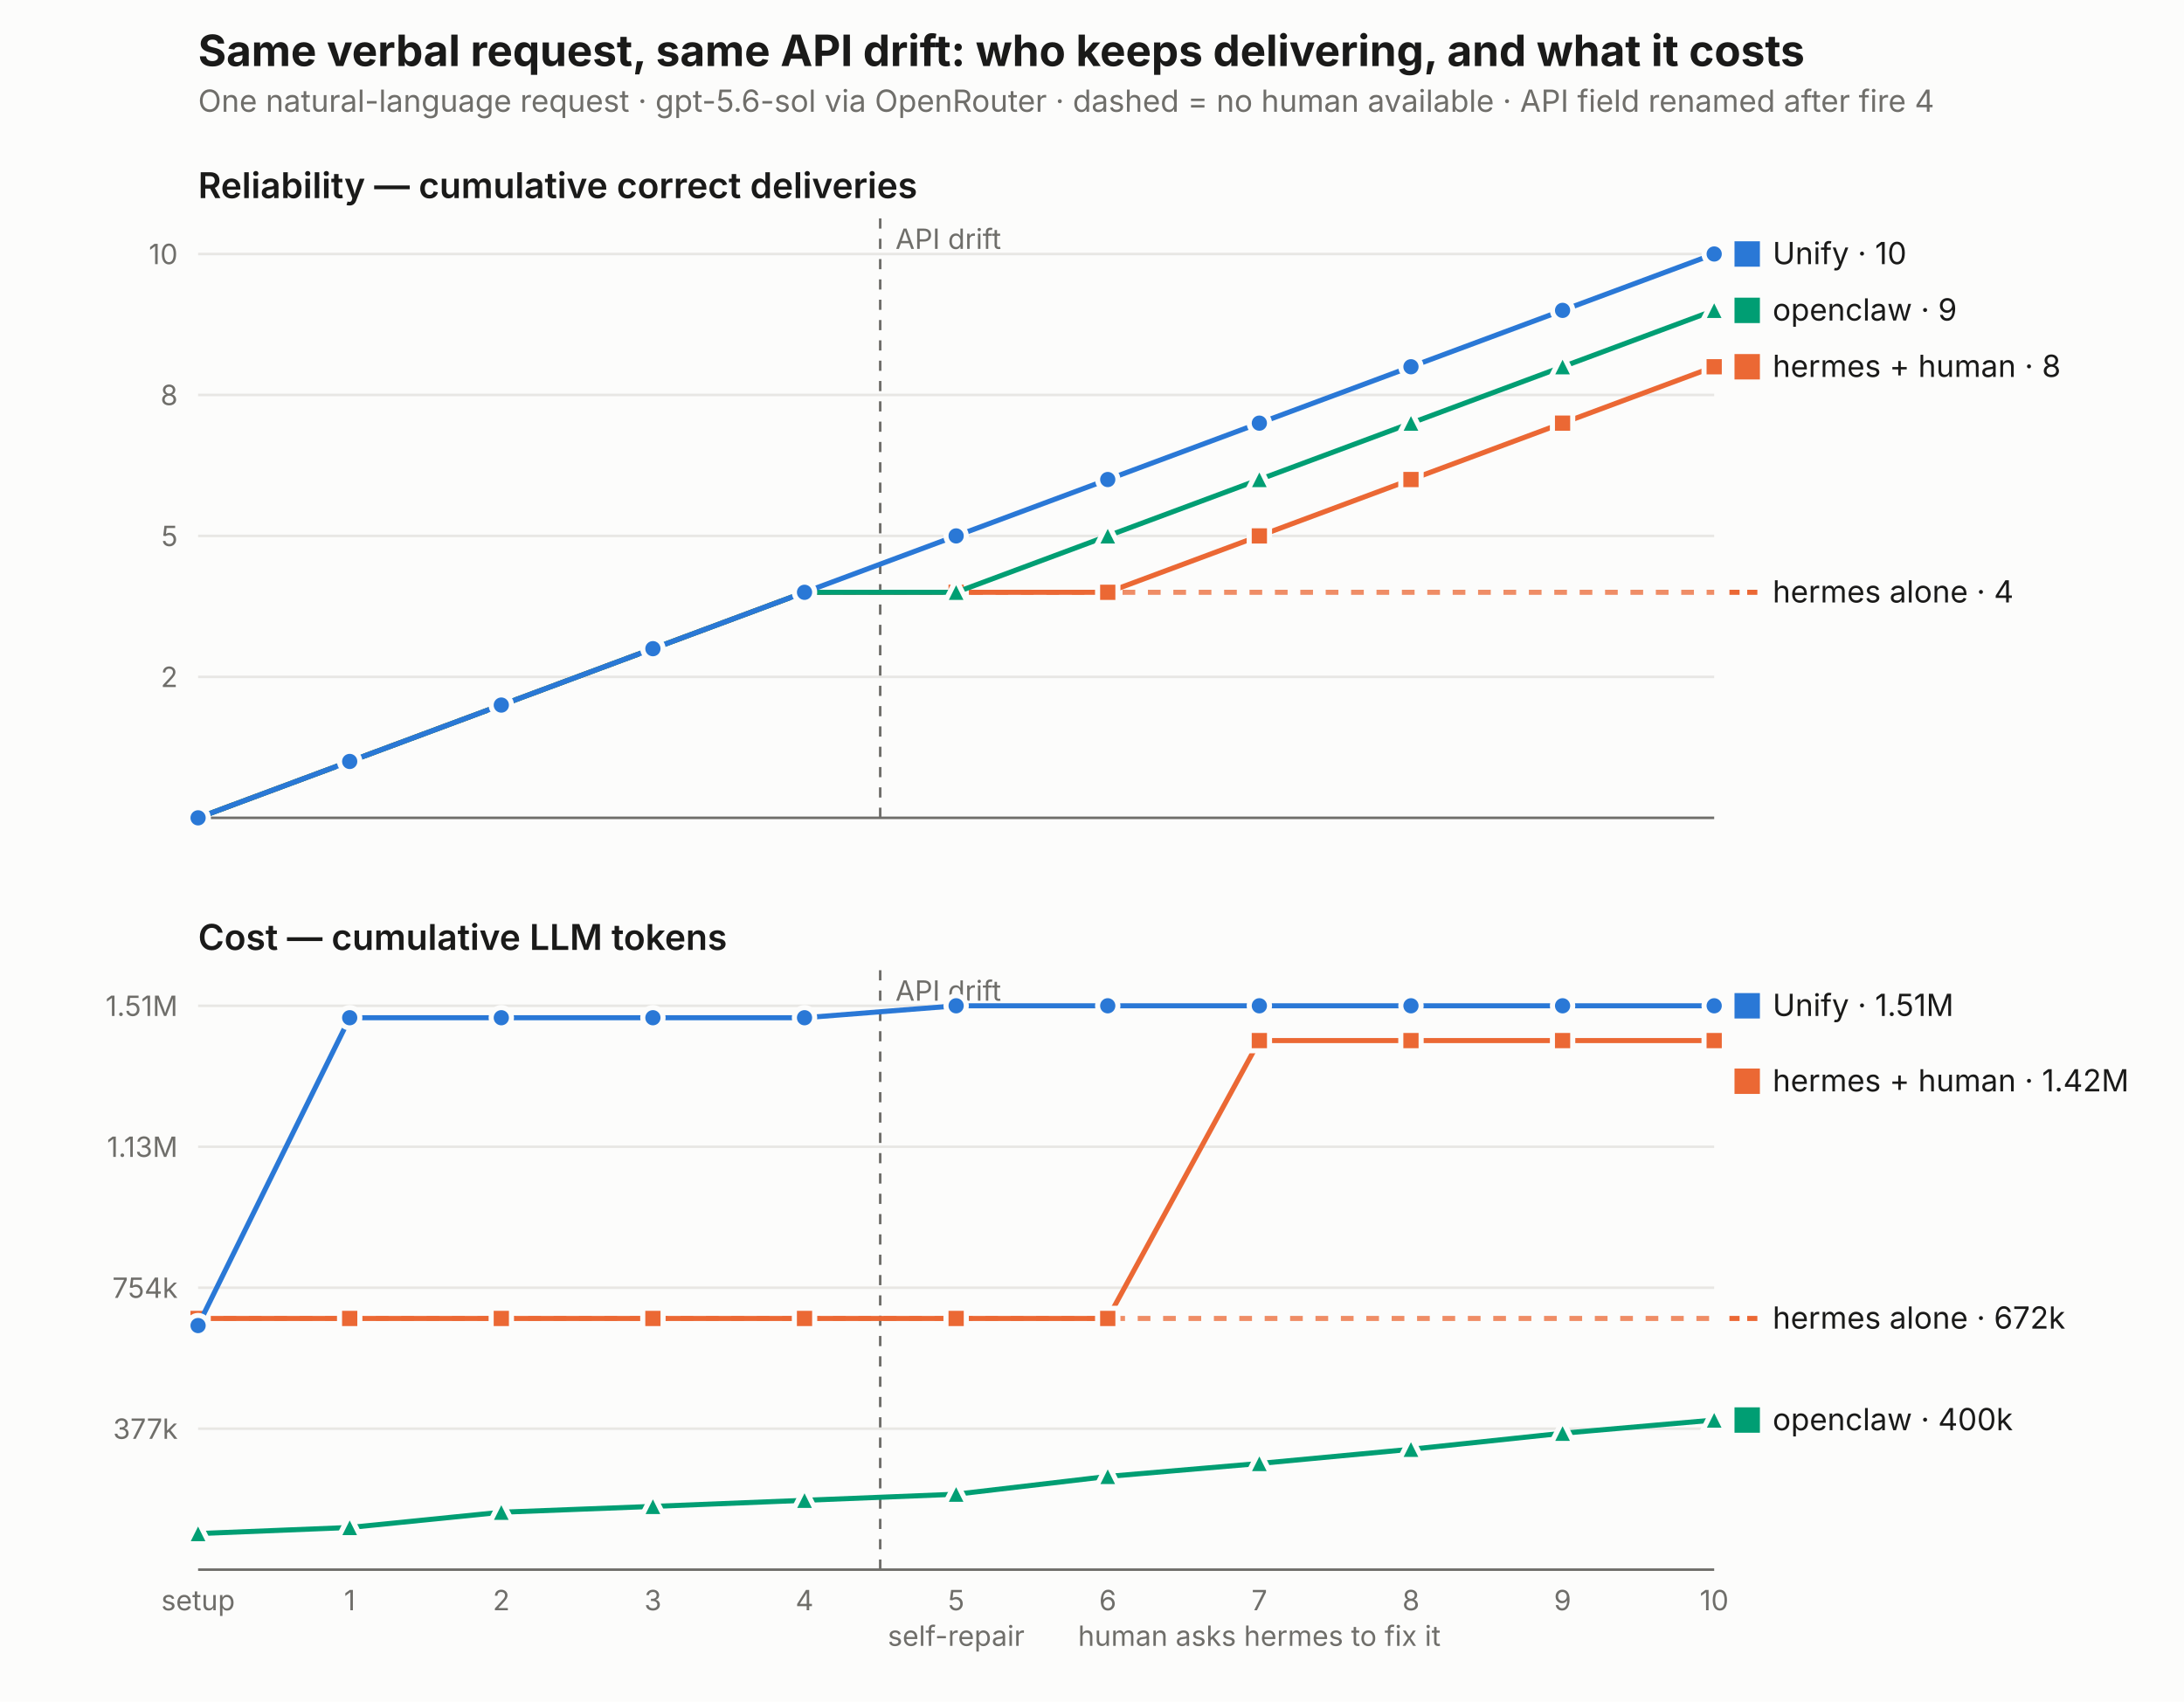
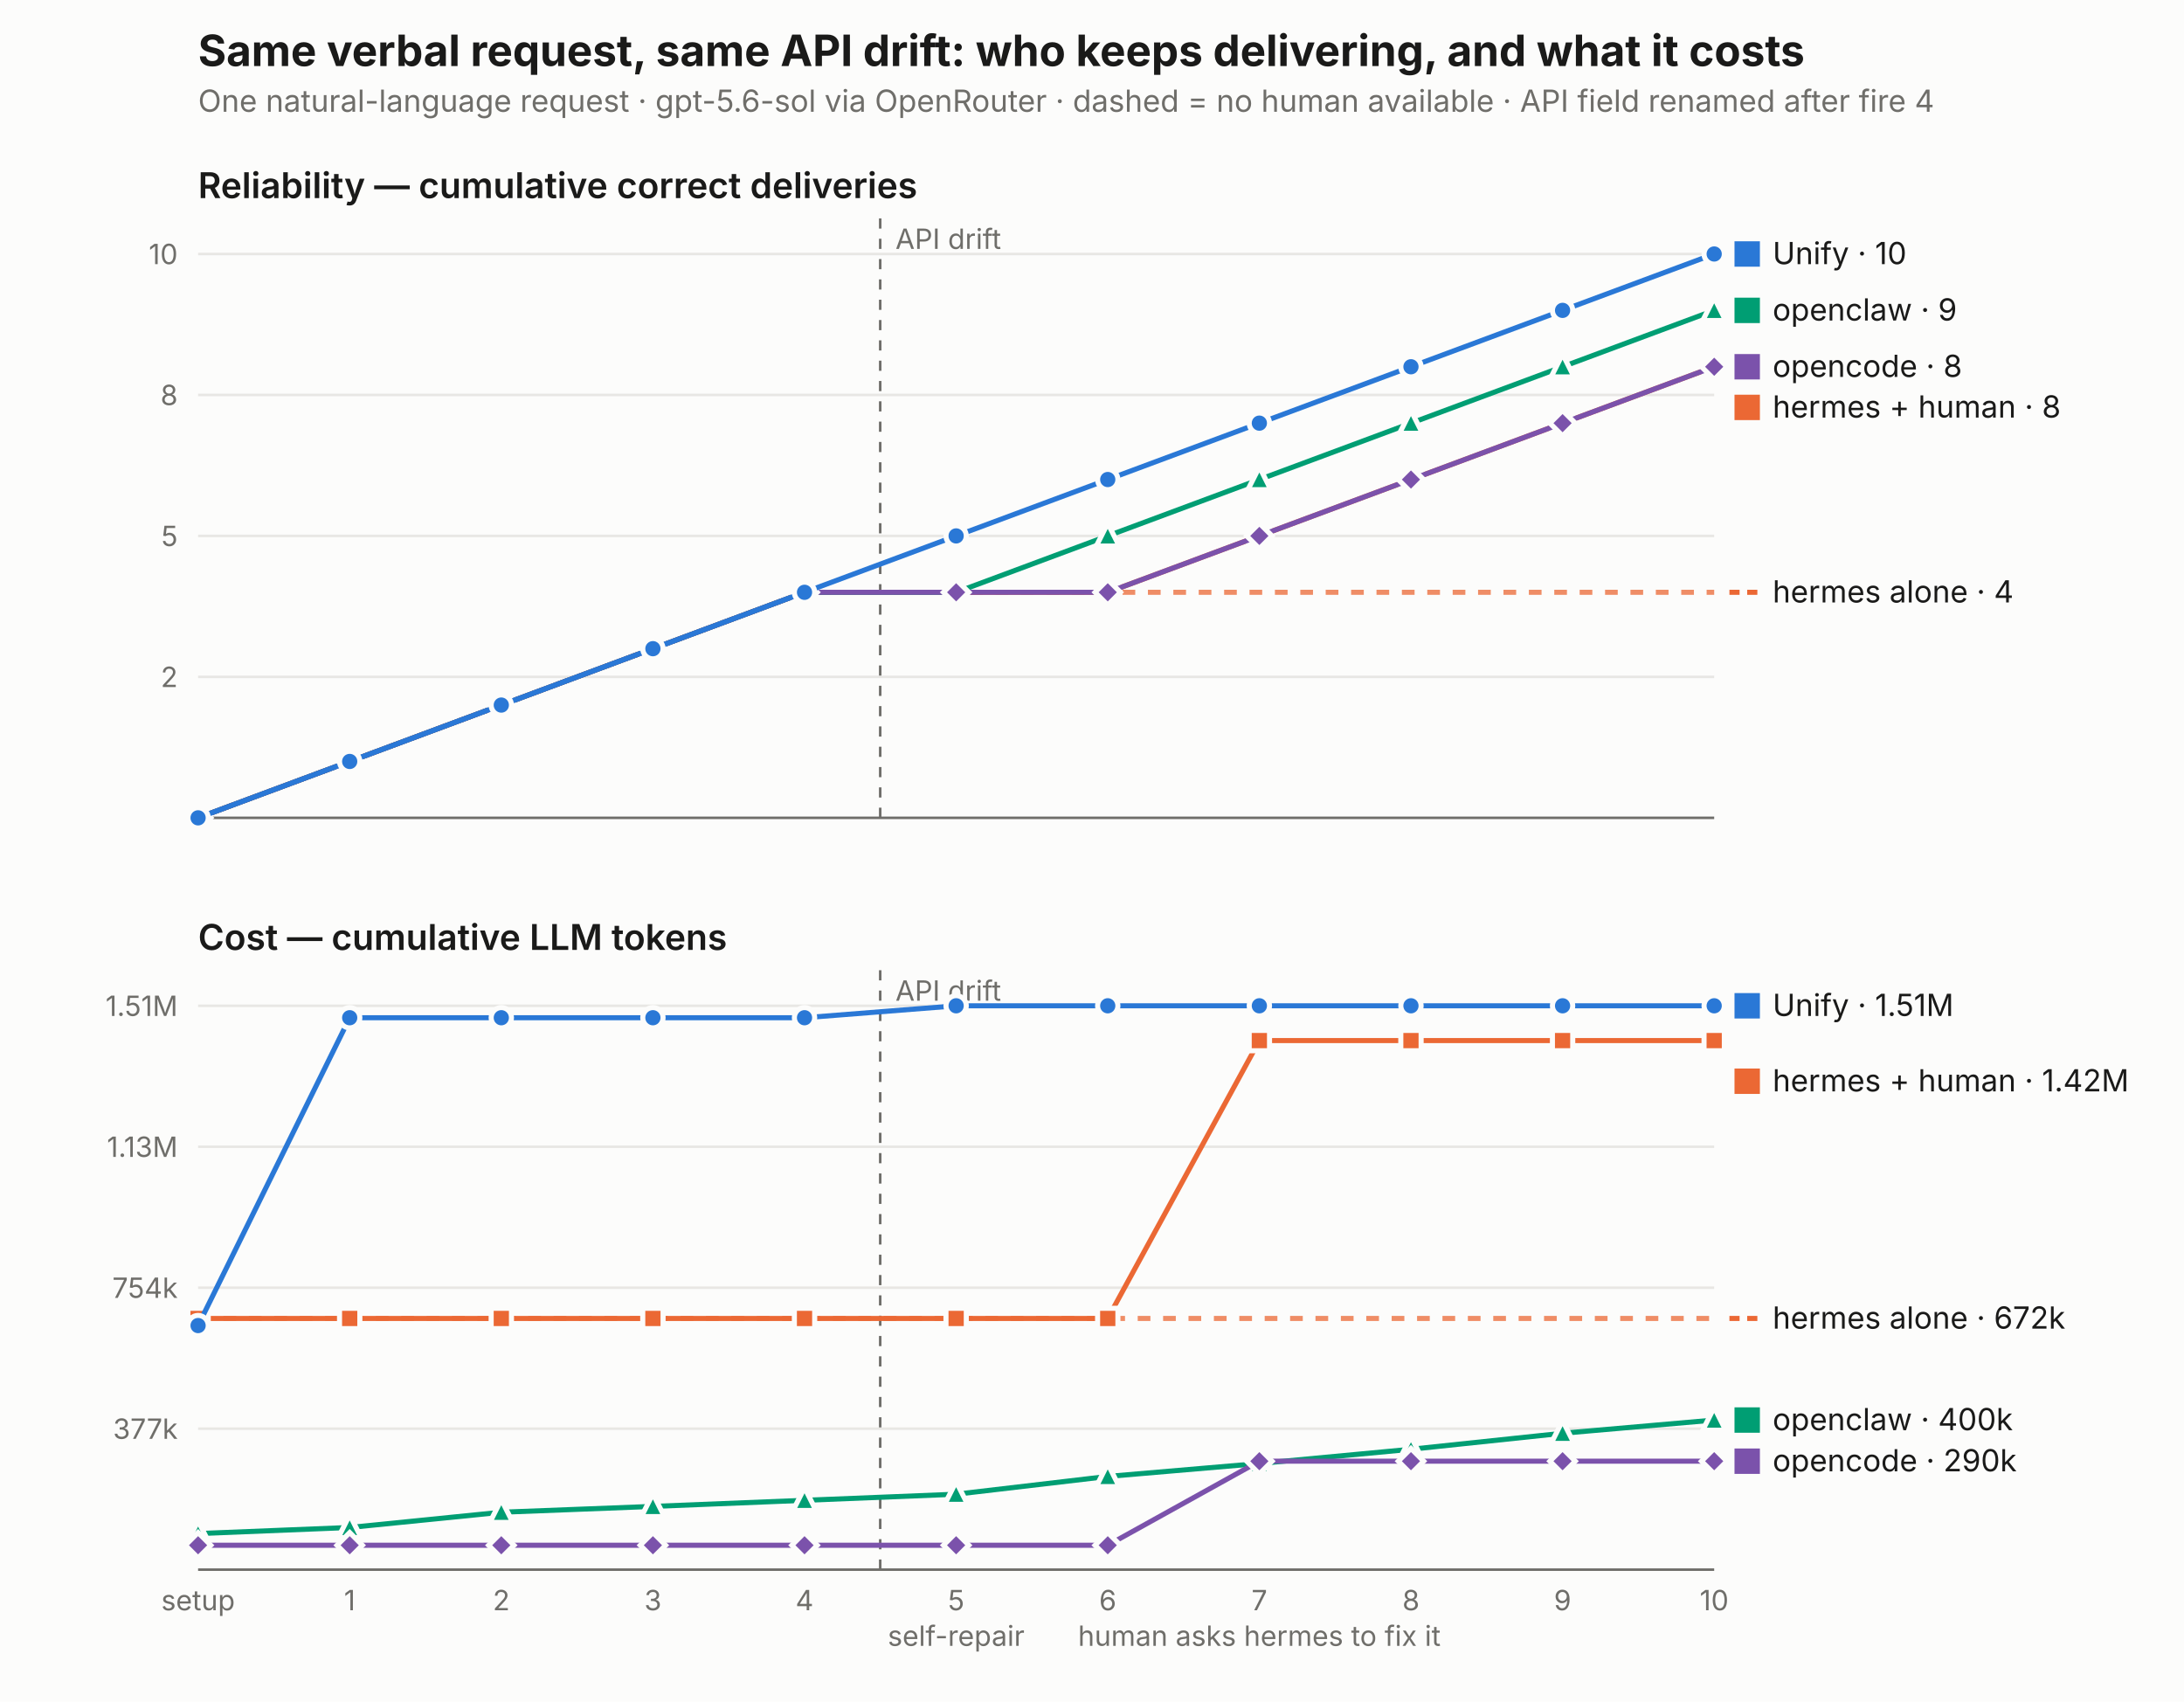
<svg xmlns="http://www.w3.org/2000/svg" width="860" height="670" viewBox="0 0 860 670" font-family="system-ui, -apple-system, Segoe UI, sans-serif">
  <rect width="860" height="670" fill="#fcfcfb" />
  <text x="78" y="26" fill="#1a1a19" font-size="17" font-weight="700">Same verbal request, same API drift: who keeps delivering, and what it costs</text>
  <text x="78" y="44" fill="#6f6e6a" font-size="12">One natural-language request · gpt-5.6-sol via OpenRouter · dashed = no human available · API field renamed after fire 4</text>
  <text x="78" y="78" fill="#1a1a19" font-size="14" font-weight="600">Reliability — cumulative correct deliveries</text>
  <line x1="78" y1="266.5" x2="675" y2="266.5" stroke="#e8e7e4" stroke-width="1" />
  <text x="70" y="270.5" fill="#6f6e6a" font-size="11" text-anchor="end">2</text>
  <line x1="78" y1="211.0" x2="675" y2="211.0" stroke="#e8e7e4" stroke-width="1" />
  <text x="70" y="215.0" fill="#6f6e6a" font-size="11" text-anchor="end">5</text>
  <line x1="78" y1="155.5" x2="675" y2="155.5" stroke="#e8e7e4" stroke-width="1" />
  <text x="70" y="159.5" fill="#6f6e6a" font-size="11" text-anchor="end">8</text>
  <line x1="78" y1="100.0" x2="675" y2="100.0" stroke="#e8e7e4" stroke-width="1" />
  <text x="70" y="104.0" fill="#6f6e6a" font-size="11" text-anchor="end">10</text>
  <line x1="78" y1="322.0" x2="675" y2="322.0" stroke="#6f6e6a" stroke-width="1" />
  <line x1="346.6" y1="86" x2="346.6" y2="322.0" stroke="#6f6e6a" stroke-width="1" stroke-dasharray="4 4" />
  <text x="352.6" y="98" fill="#6f6e6a" font-size="11">API drift</text>
  <polyline points="78.0,322.0 137.7,299.8 197.4,277.6 257.1,255.4 316.8,233.2 376.5,233.2 436.2,233.2 495.9,233.2 555.6,233.2 615.3,233.2 675.0,233.2" fill="none" stroke="#eb6834" stroke-width="2" stroke-dasharray="5 5" opacity="0.75" />
  <polyline points="78.0,322.0 137.7,299.8 197.4,277.6 257.1,255.4 316.8,233.2 376.5,233.2 436.2,233.2 495.9,211.0 555.6,188.8 615.3,166.6 675.0,144.4" fill="none" stroke="#eb6834" stroke-width="2" />
  <rect x="74.0" y="318.0" width="8" height="8" fill="#eb6834" stroke="#fcfcfb" stroke-width="2" />
  <rect x="133.7" y="295.8" width="8" height="8" fill="#eb6834" stroke="#fcfcfb" stroke-width="2" />
  <rect x="193.4" y="273.6" width="8" height="8" fill="#eb6834" stroke="#fcfcfb" stroke-width="2" />
  <rect x="253.1" y="251.4" width="8" height="8" fill="#eb6834" stroke="#fcfcfb" stroke-width="2" />
  <rect x="312.8" y="229.2" width="8" height="8" fill="#eb6834" stroke="#fcfcfb" stroke-width="2" />
  <rect x="372.5" y="229.2" width="8" height="8" fill="#eb6834" stroke="#fcfcfb" stroke-width="2" />
  <rect x="432.2" y="229.2" width="8" height="8" fill="#eb6834" stroke="#fcfcfb" stroke-width="2" />
  <rect x="491.9" y="207.0" width="8" height="8" fill="#eb6834" stroke="#fcfcfb" stroke-width="2" />
  <rect x="551.6" y="184.8" width="8" height="8" fill="#eb6834" stroke="#fcfcfb" stroke-width="2" />
  <rect x="611.3" y="162.6" width="8" height="8" fill="#eb6834" stroke="#fcfcfb" stroke-width="2" />
  <rect x="671.0" y="140.4" width="8" height="8" fill="#eb6834" stroke="#fcfcfb" stroke-width="2" />
  <polyline points="78.0,322.0 137.7,299.8 197.4,277.6 257.1,255.4 316.8,233.2 376.5,233.2 436.2,211.0 495.9,188.8 555.6,166.6 615.3,144.4 675.0,122.2" fill="none" stroke="#009E73" stroke-width="2" />
  <path d="M 78.0 317.0 L 82.5 326.0 L 73.5 326.0 Z" fill="#009E73" stroke="#fcfcfb" stroke-width="2" />
  <path d="M 137.7 294.8 L 142.2 303.8 L 133.2 303.8 Z" fill="#009E73" stroke="#fcfcfb" stroke-width="2" />
  <path d="M 197.4 272.6 L 201.9 281.6 L 192.9 281.6 Z" fill="#009E73" stroke="#fcfcfb" stroke-width="2" />
  <path d="M 257.1 250.4 L 261.6 259.4 L 252.6 259.4 Z" fill="#009E73" stroke="#fcfcfb" stroke-width="2" />
  <path d="M 316.8 228.2 L 321.3 237.2 L 312.3 237.2 Z" fill="#009E73" stroke="#fcfcfb" stroke-width="2" />
  <path d="M 376.5 228.2 L 381.0 237.2 L 372.0 237.2 Z" fill="#009E73" stroke="#fcfcfb" stroke-width="2" />
  <path d="M 436.2 206.0 L 440.7 215.0 L 431.7 215.0 Z" fill="#009E73" stroke="#fcfcfb" stroke-width="2" />
  <path d="M 495.9 183.8 L 500.4 192.8 L 491.4 192.8 Z" fill="#009E73" stroke="#fcfcfb" stroke-width="2" />
  <path d="M 555.6 161.6 L 560.1 170.6 L 551.1 170.6 Z" fill="#009E73" stroke="#fcfcfb" stroke-width="2" />
  <path d="M 615.3 139.4 L 619.8 148.4 L 610.8 148.4 Z" fill="#009E73" stroke="#fcfcfb" stroke-width="2" />
  <path d="M 675.0 117.2 L 679.5 126.2 L 670.5 126.2 Z" fill="#009E73" stroke="#fcfcfb" stroke-width="2" />
+   <polyline points="78.0,322.0 137.7,299.8 197.4,277.6 257.1,255.4 316.8,233.2 376.5,233.2 436.2,233.2 495.9,211.0 555.6,188.8 615.3,166.6 675.0,144.4" fill="none" stroke="#7B52AB" stroke-width="2" />
+   <path d="M 78.0 317.0 L 83.0 322.0 L 78.0 327.0 L 73.0 322.0 Z" fill="#7B52AB" stroke="#fcfcfb" stroke-width="2" />
+   <path d="M 137.7 294.8 L 142.7 299.8 L 137.7 304.8 L 132.7 299.8 Z" fill="#7B52AB" stroke="#fcfcfb" stroke-width="2" />
+   <path d="M 197.4 272.6 L 202.4 277.6 L 197.4 282.6 L 192.4 277.6 Z" fill="#7B52AB" stroke="#fcfcfb" stroke-width="2" />
+   <path d="M 257.1 250.4 L 262.1 255.4 L 257.1 260.4 L 252.1 255.4 Z" fill="#7B52AB" stroke="#fcfcfb" stroke-width="2" />
+   <path d="M 316.8 228.2 L 321.8 233.2 L 316.8 238.2 L 311.8 233.2 Z" fill="#7B52AB" stroke="#fcfcfb" stroke-width="2" />
+   <path d="M 376.5 228.2 L 381.5 233.2 L 376.5 238.2 L 371.5 233.2 Z" fill="#7B52AB" stroke="#fcfcfb" stroke-width="2" />
+   <path d="M 436.2 228.2 L 441.2 233.2 L 436.2 238.2 L 431.2 233.2 Z" fill="#7B52AB" stroke="#fcfcfb" stroke-width="2" />
+   <path d="M 495.9 206.0 L 500.9 211.0 L 495.9 216.0 L 490.9 211.0 Z" fill="#7B52AB" stroke="#fcfcfb" stroke-width="2" />
+   <path d="M 555.6 183.8 L 560.6 188.8 L 555.6 193.8 L 550.6 188.8 Z" fill="#7B52AB" stroke="#fcfcfb" stroke-width="2" />
+   <path d="M 615.3 161.6 L 620.3 166.6 L 615.3 171.6 L 610.3 166.6 Z" fill="#7B52AB" stroke="#fcfcfb" stroke-width="2" />
+   <path d="M 675.0 139.4 L 680.0 144.4 L 675.0 149.4 L 670.0 144.4 Z" fill="#7B52AB" stroke="#fcfcfb" stroke-width="2" />
  <polyline points="78.0,322.0 137.7,299.8 197.4,277.6 257.1,255.4 316.8,233.2 376.5,211.0 436.2,188.8 495.9,166.6 555.6,144.4 615.3,122.2 675.0,100.0" fill="none" stroke="#2a78d6" stroke-width="2" />
  <circle cx="78.0" cy="322.0" r="4" fill="#2a78d6" stroke="#fcfcfb" stroke-width="2" />
  <circle cx="137.7" cy="299.8" r="4" fill="#2a78d6" stroke="#fcfcfb" stroke-width="2" />
  <circle cx="197.4" cy="277.6" r="4" fill="#2a78d6" stroke="#fcfcfb" stroke-width="2" />
  <circle cx="257.1" cy="255.4" r="4" fill="#2a78d6" stroke="#fcfcfb" stroke-width="2" />
  <circle cx="316.8" cy="233.2" r="4" fill="#2a78d6" stroke="#fcfcfb" stroke-width="2" />
  <circle cx="376.5" cy="211.0" r="4" fill="#2a78d6" stroke="#fcfcfb" stroke-width="2" />
  <circle cx="436.2" cy="188.8" r="4" fill="#2a78d6" stroke="#fcfcfb" stroke-width="2" />
  <circle cx="495.9" cy="166.6" r="4" fill="#2a78d6" stroke="#fcfcfb" stroke-width="2" />
  <circle cx="555.6" cy="144.4" r="4" fill="#2a78d6" stroke="#fcfcfb" stroke-width="2" />
  <circle cx="615.3" cy="122.2" r="4" fill="#2a78d6" stroke="#fcfcfb" stroke-width="2" />
  <circle cx="675.0" cy="100.0" r="4" fill="#2a78d6" stroke="#fcfcfb" stroke-width="2" />
  <rect x="683" y="95.0" width="10" height="10" fill="#2a78d6" />
  <text x="698" y="104.0" fill="#1a1a19" font-size="12">Unify · 10</text>
+   <rect x="683" y="139.4" width="10" height="10" fill="#7B52AB" />
+   <text x="698" y="148.4" fill="#1a1a19" font-size="12">opencode · 8</text>
  <rect x="683" y="117.2" width="10" height="10" fill="#009E73" />
  <text x="698" y="126.2" fill="#1a1a19" font-size="12">openclaw · 9</text>
-   <rect x="683" y="139.4" width="10" height="10" fill="#eb6834" />
-   <text x="698" y="148.4" fill="#1a1a19" font-size="12">hermes + human · 8</text>
+   <rect x="683" y="155.4" width="10" height="10" fill="#eb6834" />
+   <text x="698" y="164.4" fill="#1a1a19" font-size="12">hermes + human · 8</text>
  <line x1="681" y1="233.2" x2="695" y2="233.2" stroke="#eb6834" stroke-width="2" stroke-dasharray="4 3" />
  <text x="698" y="237.2" fill="#1a1a19" font-size="12">hermes alone · 4</text>
  <text x="78" y="374" fill="#1a1a19" font-size="14" font-weight="600">Cost — cumulative LLM tokens</text>
  <line x1="78" y1="562.5" x2="675" y2="562.5" stroke="#e8e7e4" stroke-width="1" />
  <text x="70" y="566.5" fill="#6f6e6a" font-size="11" text-anchor="end">377k</text>
  <line x1="78" y1="507.0" x2="675" y2="507.0" stroke="#e8e7e4" stroke-width="1" />
  <text x="70" y="511.0" fill="#6f6e6a" font-size="11" text-anchor="end">754k</text>
  <line x1="78" y1="451.5" x2="675" y2="451.5" stroke="#e8e7e4" stroke-width="1" />
  <text x="70" y="455.5" fill="#6f6e6a" font-size="11" text-anchor="end">1.13M</text>
  <line x1="78" y1="396.0" x2="675" y2="396.0" stroke="#e8e7e4" stroke-width="1" />
  <text x="70" y="400.0" fill="#6f6e6a" font-size="11" text-anchor="end">1.51M</text>
  <line x1="78" y1="618.0" x2="675" y2="618.0" stroke="#6f6e6a" stroke-width="1" />
  <line x1="346.6" y1="382" x2="346.6" y2="618.0" stroke="#6f6e6a" stroke-width="1" stroke-dasharray="4 4" />
  <text x="352.6" y="394" fill="#6f6e6a" font-size="11">API drift</text>
  <polyline points="78.0,519.1 137.7,519.1 197.4,519.1 257.1,519.1 316.8,519.1 376.5,519.1 436.2,519.1 495.9,519.1 555.6,519.1 615.3,519.1 675.0,519.1" fill="none" stroke="#eb6834" stroke-width="2" stroke-dasharray="5 5" opacity="0.75" />
  <polyline points="78.0,519.1 137.7,519.1 197.4,519.1 257.1,519.1 316.8,519.1 376.5,519.1 436.2,519.1 495.9,409.7 555.6,409.7 615.3,409.7 675.0,409.7" fill="none" stroke="#eb6834" stroke-width="2" />
  <rect x="74.0" y="515.1" width="8" height="8" fill="#eb6834" stroke="#fcfcfb" stroke-width="2" />
  <rect x="133.7" y="515.1" width="8" height="8" fill="#eb6834" stroke="#fcfcfb" stroke-width="2" />
  <rect x="193.4" y="515.1" width="8" height="8" fill="#eb6834" stroke="#fcfcfb" stroke-width="2" />
  <rect x="253.1" y="515.1" width="8" height="8" fill="#eb6834" stroke="#fcfcfb" stroke-width="2" />
  <rect x="312.8" y="515.1" width="8" height="8" fill="#eb6834" stroke="#fcfcfb" stroke-width="2" />
  <rect x="372.5" y="515.1" width="8" height="8" fill="#eb6834" stroke="#fcfcfb" stroke-width="2" />
  <rect x="432.2" y="515.1" width="8" height="8" fill="#eb6834" stroke="#fcfcfb" stroke-width="2" />
  <rect x="491.9" y="405.7" width="8" height="8" fill="#eb6834" stroke="#fcfcfb" stroke-width="2" />
  <rect x="551.6" y="405.7" width="8" height="8" fill="#eb6834" stroke="#fcfcfb" stroke-width="2" />
  <rect x="611.3" y="405.7" width="8" height="8" fill="#eb6834" stroke="#fcfcfb" stroke-width="2" />
  <rect x="671.0" y="405.7" width="8" height="8" fill="#eb6834" stroke="#fcfcfb" stroke-width="2" />
  <polyline points="78.0,603.8 137.7,601.4 197.4,595.4 257.1,593.1 316.8,590.7 376.5,588.3 436.2,581.3 495.9,576.2 555.6,570.6 615.3,564.3 675.0,559.1" fill="none" stroke="#009E73" stroke-width="2" />
  <path d="M 78.0 598.8 L 82.5 607.8 L 73.5 607.8 Z" fill="#009E73" stroke="#fcfcfb" stroke-width="2" />
  <path d="M 137.7 596.4 L 142.2 605.4 L 133.2 605.4 Z" fill="#009E73" stroke="#fcfcfb" stroke-width="2" />
  <path d="M 197.4 590.4 L 201.9 599.4 L 192.9 599.4 Z" fill="#009E73" stroke="#fcfcfb" stroke-width="2" />
  <path d="M 257.1 588.1 L 261.6 597.1 L 252.6 597.1 Z" fill="#009E73" stroke="#fcfcfb" stroke-width="2" />
  <path d="M 316.8 585.7 L 321.3 594.7 L 312.3 594.7 Z" fill="#009E73" stroke="#fcfcfb" stroke-width="2" />
  <path d="M 376.5 583.3 L 381.0 592.3 L 372.0 592.3 Z" fill="#009E73" stroke="#fcfcfb" stroke-width="2" />
  <path d="M 436.2 576.3 L 440.7 585.3 L 431.7 585.3 Z" fill="#009E73" stroke="#fcfcfb" stroke-width="2" />
  <path d="M 495.9 571.2 L 500.4 580.2 L 491.4 580.2 Z" fill="#009E73" stroke="#fcfcfb" stroke-width="2" />
  <path d="M 555.6 565.6 L 560.1 574.6 L 551.1 574.6 Z" fill="#009E73" stroke="#fcfcfb" stroke-width="2" />
  <path d="M 615.3 559.3 L 619.8 568.3 L 610.8 568.3 Z" fill="#009E73" stroke="#fcfcfb" stroke-width="2" />
  <path d="M 675.0 554.1 L 679.5 563.1 L 670.5 563.1 Z" fill="#009E73" stroke="#fcfcfb" stroke-width="2" />
+   <polyline points="78.0,608.4 137.7,608.4 197.4,608.4 257.1,608.4 316.8,608.4 376.5,608.4 436.2,608.4 495.9,575.3 555.6,575.3 615.3,575.3 675.0,575.3" fill="none" stroke="#7B52AB" stroke-width="2" />
+   <path d="M 78.0 603.4 L 83.0 608.4 L 78.0 613.4 L 73.0 608.4 Z" fill="#7B52AB" stroke="#fcfcfb" stroke-width="2" />
+   <path d="M 137.7 603.4 L 142.7 608.4 L 137.7 613.4 L 132.7 608.4 Z" fill="#7B52AB" stroke="#fcfcfb" stroke-width="2" />
+   <path d="M 197.4 603.4 L 202.4 608.4 L 197.4 613.4 L 192.4 608.4 Z" fill="#7B52AB" stroke="#fcfcfb" stroke-width="2" />
+   <path d="M 257.1 603.4 L 262.1 608.4 L 257.1 613.4 L 252.1 608.4 Z" fill="#7B52AB" stroke="#fcfcfb" stroke-width="2" />
+   <path d="M 316.8 603.4 L 321.8 608.4 L 316.8 613.4 L 311.8 608.4 Z" fill="#7B52AB" stroke="#fcfcfb" stroke-width="2" />
+   <path d="M 376.5 603.4 L 381.5 608.4 L 376.5 613.4 L 371.5 608.4 Z" fill="#7B52AB" stroke="#fcfcfb" stroke-width="2" />
+   <path d="M 436.2 603.4 L 441.2 608.4 L 436.2 613.4 L 431.2 608.4 Z" fill="#7B52AB" stroke="#fcfcfb" stroke-width="2" />
+   <path d="M 495.9 570.3 L 500.9 575.3 L 495.9 580.3 L 490.9 575.3 Z" fill="#7B52AB" stroke="#fcfcfb" stroke-width="2" />
+   <path d="M 555.6 570.3 L 560.6 575.3 L 555.6 580.3 L 550.6 575.3 Z" fill="#7B52AB" stroke="#fcfcfb" stroke-width="2" />
+   <path d="M 615.3 570.3 L 620.3 575.3 L 615.3 580.3 L 610.3 575.3 Z" fill="#7B52AB" stroke="#fcfcfb" stroke-width="2" />
+   <path d="M 675.0 570.3 L 680.0 575.3 L 675.0 580.3 L 670.0 575.3 Z" fill="#7B52AB" stroke="#fcfcfb" stroke-width="2" />
  <polyline points="78.0,521.9 137.7,400.7 197.4,400.7 257.1,400.7 316.8,400.7 376.5,396.0 436.2,396.0 495.9,396.0 555.6,396.0 615.3,396.0 675.0,396.0" fill="none" stroke="#2a78d6" stroke-width="2" />
  <circle cx="78.0" cy="521.9" r="4" fill="#2a78d6" stroke="#fcfcfb" stroke-width="2" />
  <circle cx="137.7" cy="400.7" r="4" fill="#2a78d6" stroke="#fcfcfb" stroke-width="2" />
  <circle cx="197.4" cy="400.7" r="4" fill="#2a78d6" stroke="#fcfcfb" stroke-width="2" />
  <circle cx="257.1" cy="400.7" r="4" fill="#2a78d6" stroke="#fcfcfb" stroke-width="2" />
  <circle cx="316.8" cy="400.7" r="4" fill="#2a78d6" stroke="#fcfcfb" stroke-width="2" />
  <circle cx="376.5" cy="396.0" r="4" fill="#2a78d6" stroke="#fcfcfb" stroke-width="2" />
  <circle cx="436.2" cy="396.0" r="4" fill="#2a78d6" stroke="#fcfcfb" stroke-width="2" />
  <circle cx="495.9" cy="396.0" r="4" fill="#2a78d6" stroke="#fcfcfb" stroke-width="2" />
  <circle cx="555.6" cy="396.0" r="4" fill="#2a78d6" stroke="#fcfcfb" stroke-width="2" />
  <circle cx="615.3" cy="396.0" r="4" fill="#2a78d6" stroke="#fcfcfb" stroke-width="2" />
  <circle cx="675.0" cy="396.0" r="4" fill="#2a78d6" stroke="#fcfcfb" stroke-width="2" />
  <rect x="683" y="391.0" width="10" height="10" fill="#2a78d6" />
  <text x="698" y="400.0" fill="#1a1a19" font-size="12">Unify · 1.51M</text>
+   <rect x="683" y="570.3" width="10" height="10" fill="#7B52AB" />
+   <text x="698" y="579.3" fill="#1a1a19" font-size="12">opencode · 290k</text>
  <rect x="683" y="554.1" width="10" height="10" fill="#009E73" />
  <text x="698" y="563.1" fill="#1a1a19" font-size="12">openclaw · 400k</text>
  <rect x="683" y="420.7" width="10" height="10" fill="#eb6834" />
  <text x="698" y="429.7" fill="#1a1a19" font-size="12">hermes + human · 1.42M</text>
  <line x1="681" y1="519.1" x2="695" y2="519.1" stroke="#eb6834" stroke-width="2" stroke-dasharray="4 3" />
  <text x="698" y="523.1" fill="#1a1a19" font-size="12">hermes alone · 672k</text>
  <text x="376.5" y="648.0" fill="#6f6e6a" font-size="11" text-anchor="middle">self-repair</text>
  <text x="495.9" y="648.0" fill="#6f6e6a" font-size="11" text-anchor="middle">human asks hermes to fix it</text>
  <text x="78.0" y="634.0" fill="#6f6e6a" font-size="11" text-anchor="middle">setup</text>
  <text x="137.7" y="634.0" fill="#6f6e6a" font-size="11" text-anchor="middle">1</text>
  <text x="197.4" y="634.0" fill="#6f6e6a" font-size="11" text-anchor="middle">2</text>
  <text x="257.1" y="634.0" fill="#6f6e6a" font-size="11" text-anchor="middle">3</text>
  <text x="316.8" y="634.0" fill="#6f6e6a" font-size="11" text-anchor="middle">4</text>
  <text x="376.5" y="634.0" fill="#6f6e6a" font-size="11" text-anchor="middle">5</text>
  <text x="436.2" y="634.0" fill="#6f6e6a" font-size="11" text-anchor="middle">6</text>
  <text x="495.9" y="634.0" fill="#6f6e6a" font-size="11" text-anchor="middle">7</text>
  <text x="555.6" y="634.0" fill="#6f6e6a" font-size="11" text-anchor="middle">8</text>
  <text x="615.3" y="634.0" fill="#6f6e6a" font-size="11" text-anchor="middle">9</text>
  <text x="675.0" y="634.0" fill="#6f6e6a" font-size="11" text-anchor="middle">10</text>
</svg>
